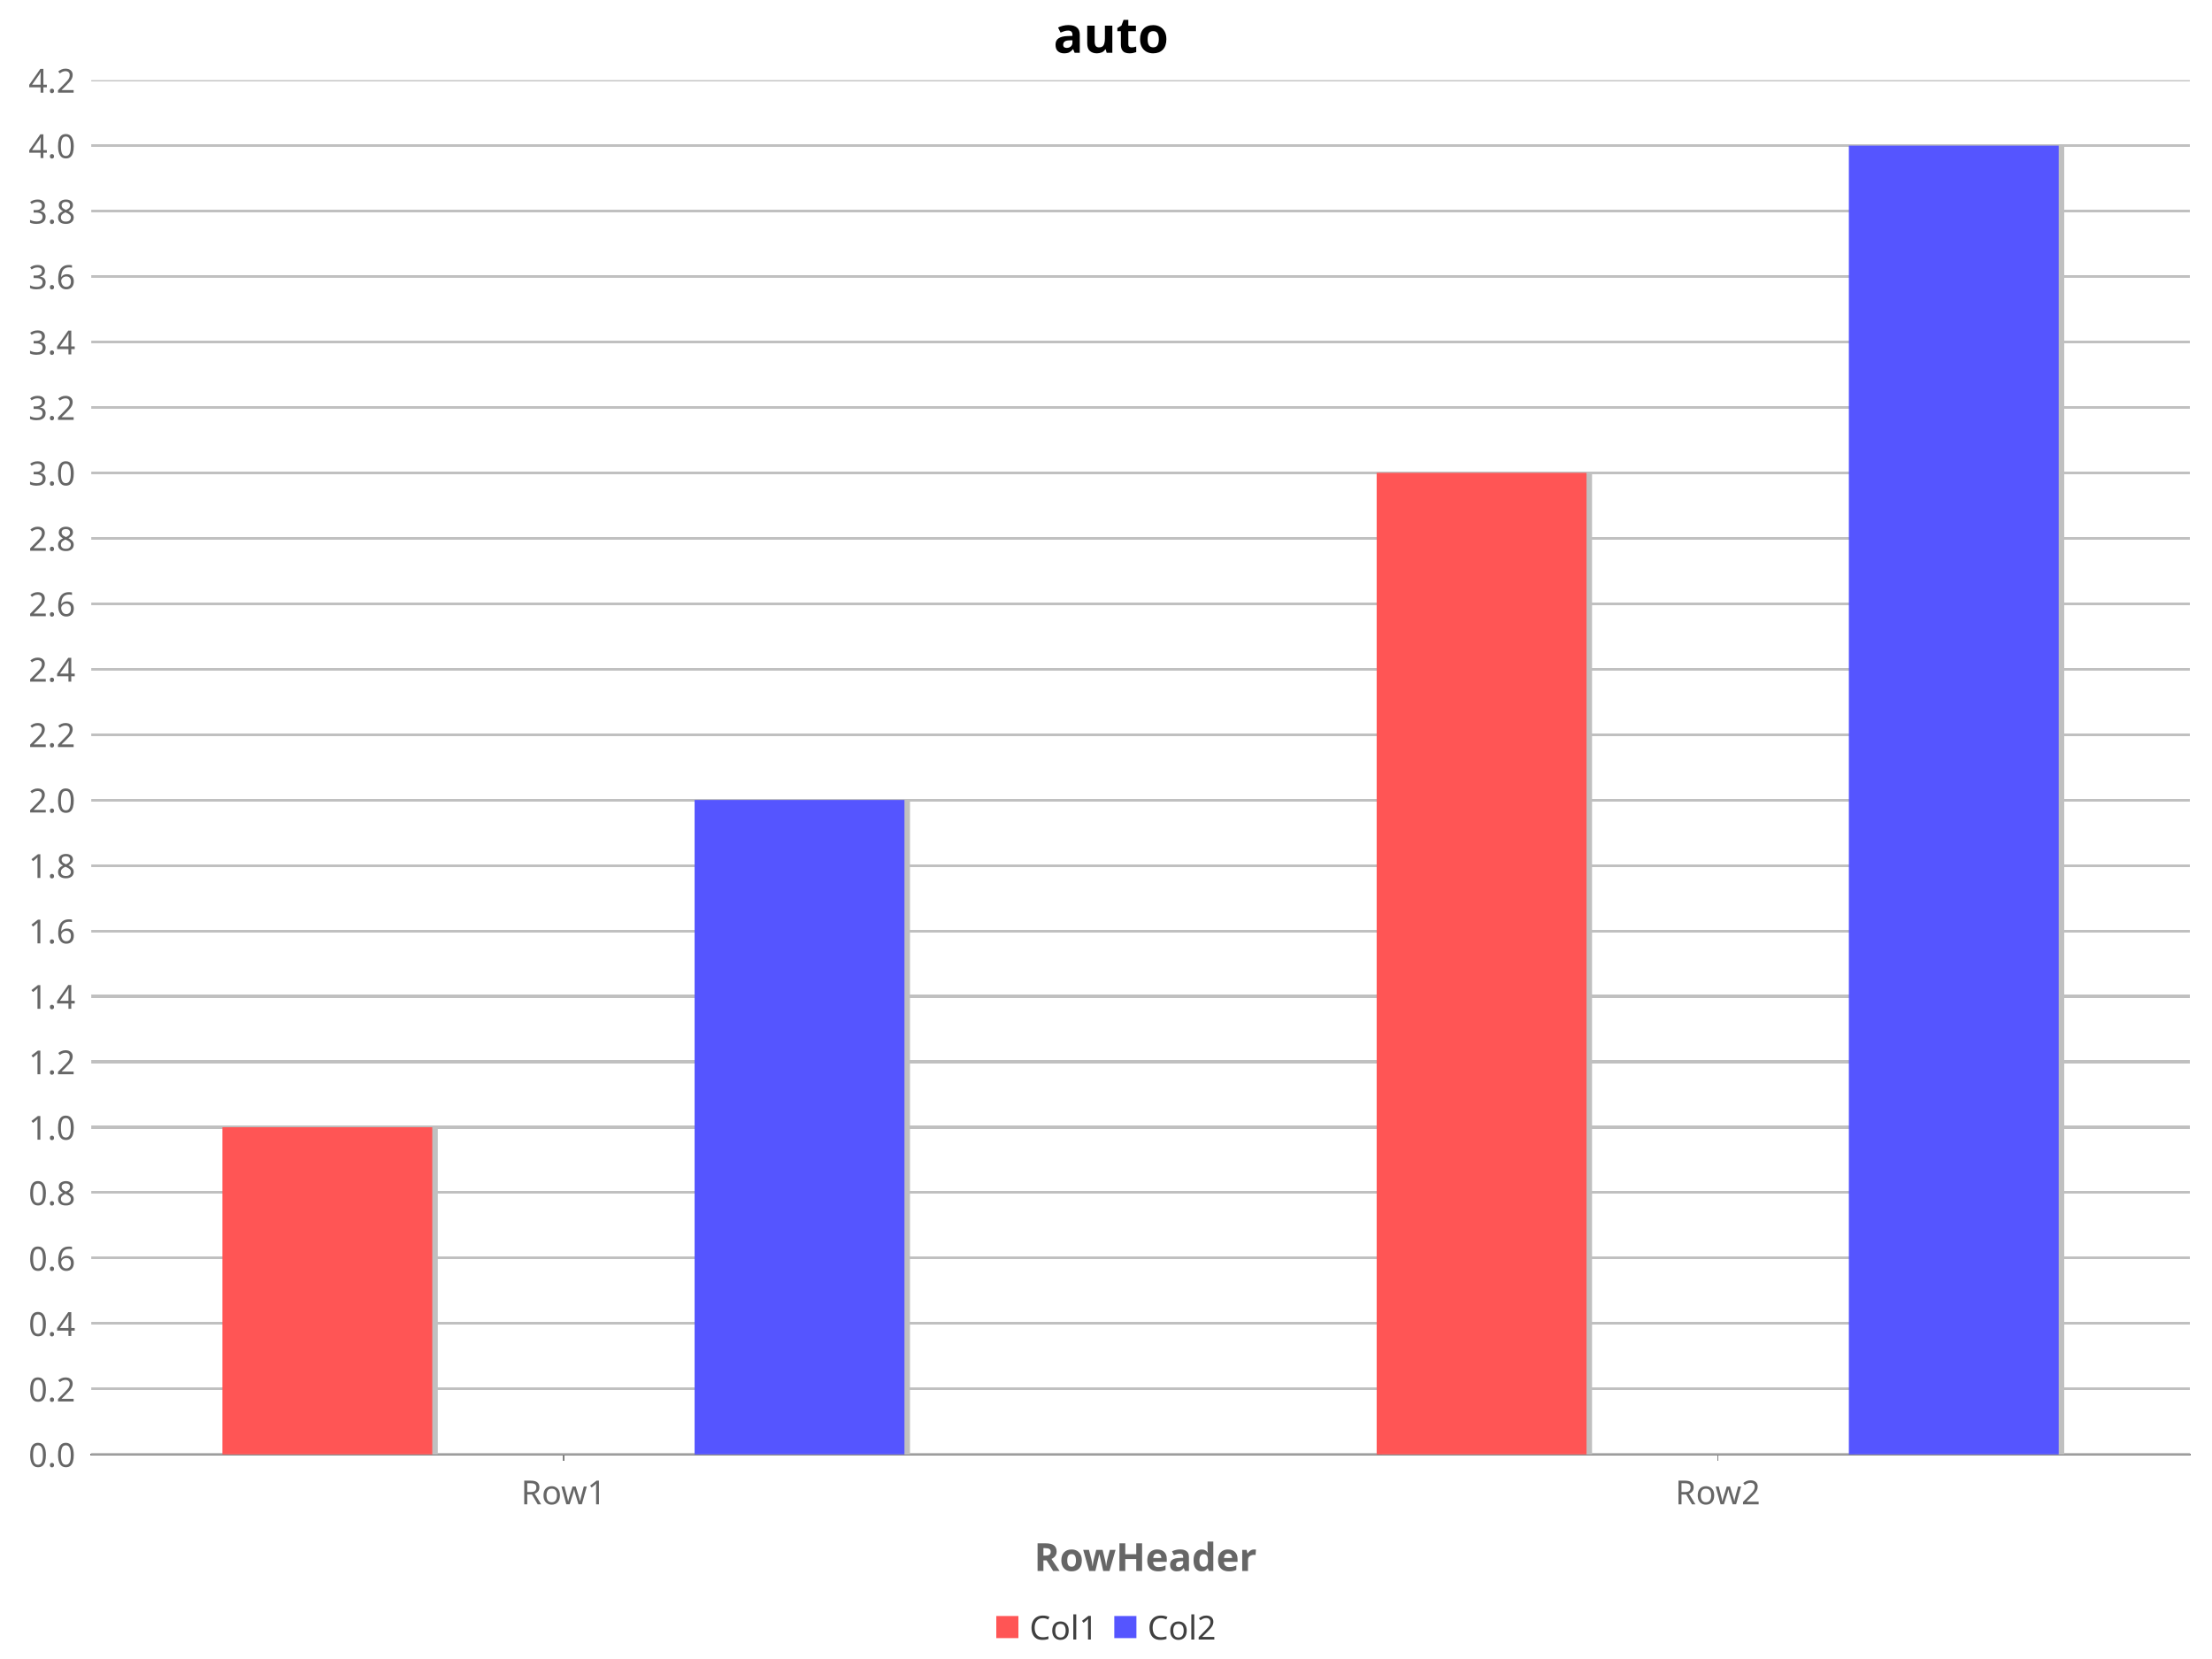
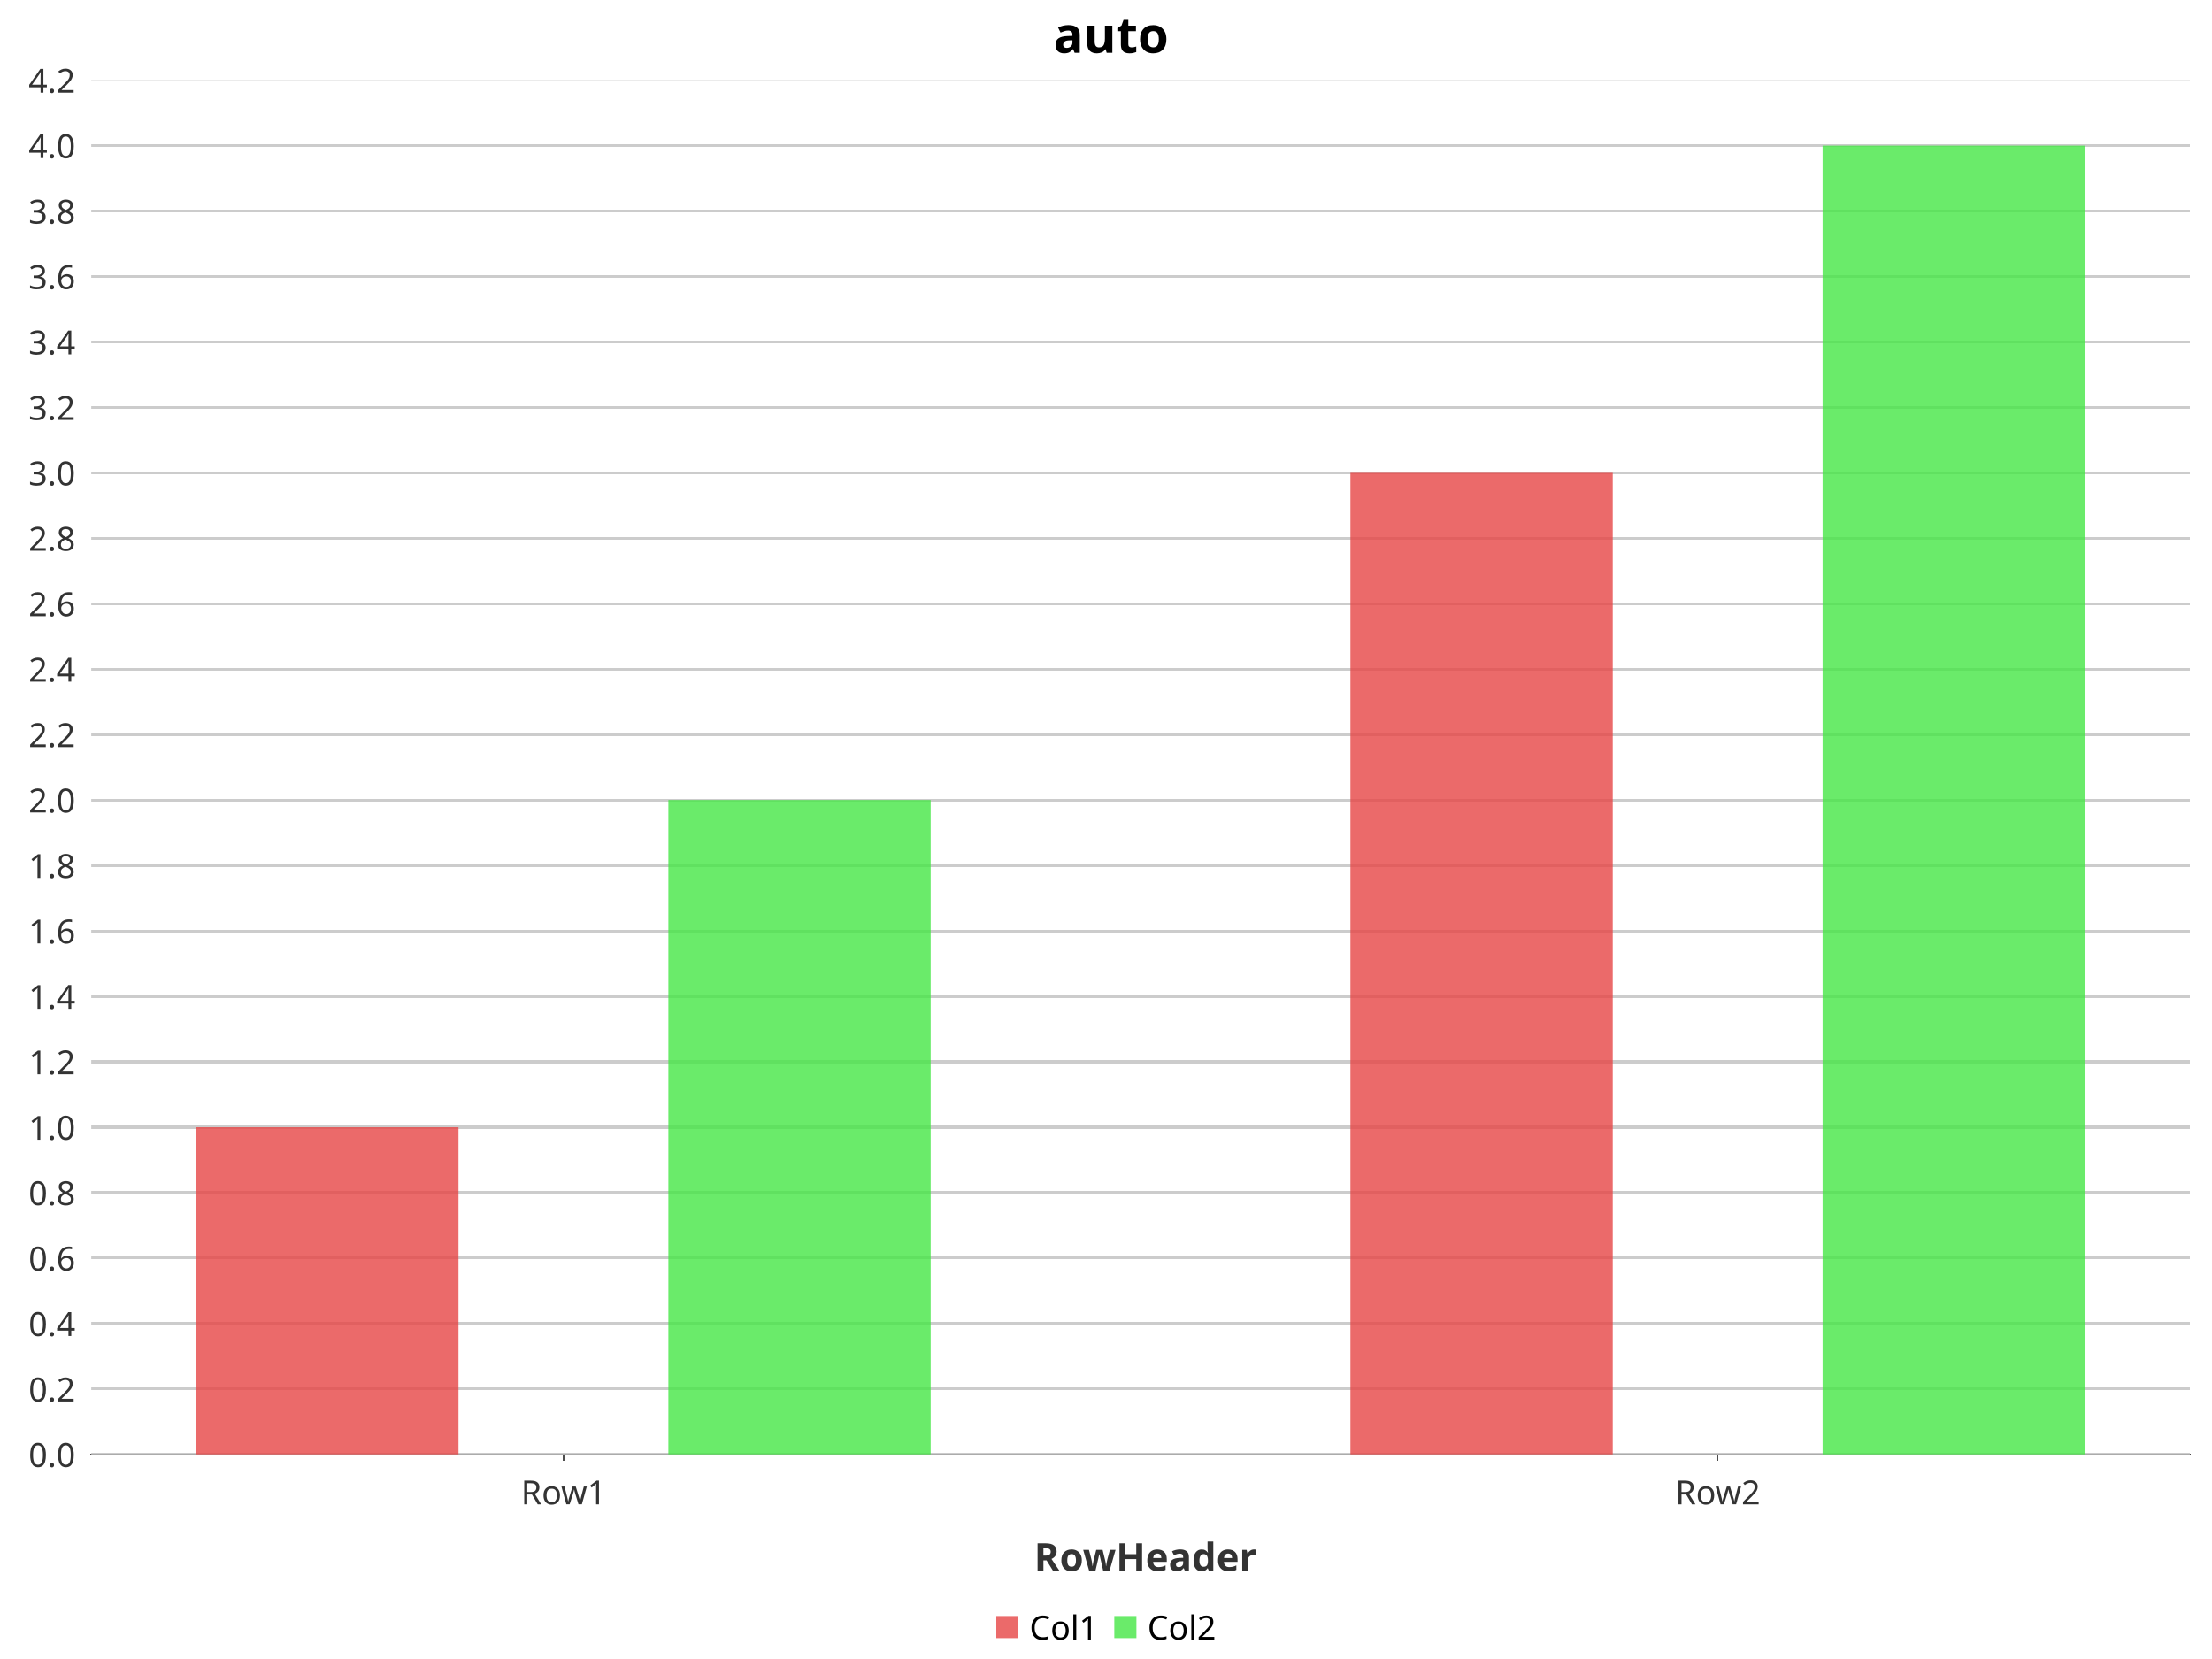
<svg xmlns="http://www.w3.org/2000/svg" width="800px" height="600px" text-rendering="auto" shape-rendering="auto">
  <defs>
-     <clipPath id="1704036023229044clip-0">
+     <clipPath id="48585114860800clip-0">
      <path d="M 0 0 L 800 0 L 800 600 L 0 600 L 0 0 Z " />
    </clipPath>
-     <clipPath id="1704036023229044clip-1">
+     <clipPath id="48585114860800clip-1">
      <path d="M 33 29 L 33 526 L 792 526 L 792 29 Z " />
    </clipPath>
  </defs>
-   <rect x="0" y="0" width="800" height="600" style="fill: rgb(255,255,255); fill-opacity: 1.0" transform="matrix(1,0,0,1,0,0)" clip-path="url(#1704036023229044clip-0)" />
+   <rect x="0" y="0" width="800" height="600" style="fill: rgb(255,255,255); fill-opacity: 1.0" transform="matrix(1,0,0,1,0,0)" clip-path="url(#48585114860800clip-0)" />
  <g transform="matrix(1,0,0,1,0,0)">
-     <text x="381" y="19.1" style="fill: rgb(0,0,0); fill-opacity: 1.0; font-family: sans-serif; font-size: 18px; font-weight: bold;" clip-path="url(#1704036023229044clip-0)">auto</text>
+     <text x="381" y="19.1" style="fill: rgb(0,0,0); fill-opacity: 1.0; font-family: sans-serif; font-size: 18px; font-weight: bold;" clip-path="url(#48585114860800clip-0)">auto</text>
  </g>
-   <rect x="357.32" y="577.91" width="85.36" height="21.09" style="fill: rgb(255,255,255); fill-opacity: 1.0" transform="matrix(1,0,0,1,0,0)" clip-path="url(#1704036023229044clip-0)" />
-   <g style="fill: rgb(255,85,85); fill-opacity: 1.0; stroke: none" transform="matrix(1,0,0,1,0,0)" clip-path="url(#1704036023229044clip-0)">
+   <rect x="357.32" y="577.91" width="85.36" height="21.09" style="fill: rgb(255,255,255); fill-opacity: 1.0" transform="matrix(1,0,0,1,0,0)" clip-path="url(#48585114860800clip-0)" />
+   <g style="fill: rgb(230,69,69); fill-opacity: 0.8; stroke: none" transform="matrix(1,0,0,1,0,0)" clip-path="url(#48585114860800clip-0)">
    <path d="M 360.32 584.45 L 368.32 584.45 L 368.32 592.45 L 360.32 592.45 L 360.32 584.45 Z " />
  </g>
  <g transform="matrix(1,0,0,1,0,0)">
-     <text x="372.32" y="592.97" style="fill: rgb(64,64,64); fill-opacity: 1.0; font-family: sans-serif; font-size: 12px;" clip-path="url(#1704036023229044clip-0)">Col1</text>
+     <text x="372.32" y="592.97" style="fill: rgb(0,0,0); fill-opacity: 1.0; font-family: sans-serif; font-size: 12px;" clip-path="url(#48585114860800clip-0)">Col1</text>
  </g>
-   <g style="fill: rgb(85,85,255); fill-opacity: 1.0; stroke: none" transform="matrix(1,0,0,1,0,0)" clip-path="url(#1704036023229044clip-0)">
+   <g style="fill: rgb(69,230,69); fill-opacity: 0.8; stroke: none" transform="matrix(1,0,0,1,0,0)" clip-path="url(#48585114860800clip-0)">
    <path d="M 403 584.45 L 411 584.45 L 411 592.45 L 403 592.45 L 403 584.45 Z " />
  </g>
  <g transform="matrix(1,0,0,1,0,0)">
-     <text x="415" y="592.97" style="fill: rgb(64,64,64); fill-opacity: 1.0; font-family: sans-serif; font-size: 12px;" clip-path="url(#1704036023229044clip-0)">Col2</text>
+     <text x="415" y="592.97" style="fill: rgb(0,0,0); fill-opacity: 1.0; font-family: sans-serif; font-size: 12px;" clip-path="url(#48585114860800clip-0)">Col2</text>
  </g>
-   <rect x="33" y="29" width="759" height="497" style="fill: rgb(255,255,255); fill-opacity: 1.0" transform="matrix(1,0,0,1,0,0)" clip-path="url(#1704036023229044clip-0)" />
-   <line x1="33" y1="526" x2="792" y2="526" style="stroke-width: 0.5;stroke: rgb(128,128,128);stroke-opacity: 1.0;stroke-linecap: square;shape-rendering:crispEdges;" transform="matrix(1,0,0,1,0,0)" clip-path="url(#1704036023229044clip-0)" />
-   <line x1="203.77" y1="526" x2="203.77" y2="526" style="stroke-width: 0.5;stroke: rgb(128,128,128);stroke-opacity: 1.0;stroke-linecap: square;shape-rendering:crispEdges;" transform="matrix(1,0,0,1,0,0)" clip-path="url(#1704036023229044clip-0)" />
-   <line x1="203.77" y1="526" x2="203.77" y2="528" style="stroke-width: 0.5;stroke: rgb(128,128,128);stroke-opacity: 1.0;stroke-linecap: square;shape-rendering:crispEdges;" transform="matrix(1,0,0,1,0,0)" clip-path="url(#1704036023229044clip-0)" />
-   <line x1="621.22" y1="526" x2="621.22" y2="526" style="stroke-width: 0.5;stroke: rgb(128,128,128);stroke-opacity: 1.0;stroke-linecap: square;shape-rendering:crispEdges;" transform="matrix(1,0,0,1,0,0)" clip-path="url(#1704036023229044clip-0)" />
-   <line x1="621.22" y1="526" x2="621.22" y2="528" style="stroke-width: 0.5;stroke: rgb(128,128,128);stroke-opacity: 1.0;stroke-linecap: square;shape-rendering:crispEdges;" transform="matrix(1,0,0,1,0,0)" clip-path="url(#1704036023229044clip-0)" />
+   <rect x="33" y="29" width="759" height="497" style="fill: rgb(255,255,255); fill-opacity: 1.0" transform="matrix(1,0,0,1,0,0)" clip-path="url(#48585114860800clip-0)" />
+   <line x1="33" y1="526" x2="792" y2="526" style="stroke-width: 0.5;stroke: rgb(77,77,77);stroke-opacity: 1.0;stroke-linecap: square;shape-rendering:crispEdges;" transform="matrix(1,0,0,1,0,0)" clip-path="url(#48585114860800clip-0)" />
+   <line x1="203.77" y1="526" x2="203.77" y2="526" style="stroke-width: 0.5;stroke: rgb(77,77,77);stroke-opacity: 1.0;stroke-linecap: square;shape-rendering:crispEdges;" transform="matrix(1,0,0,1,0,0)" clip-path="url(#48585114860800clip-0)" />
+   <line x1="203.77" y1="526" x2="203.77" y2="528" style="stroke-width: 0.5;stroke: rgb(77,77,77);stroke-opacity: 1.0;stroke-linecap: square;shape-rendering:crispEdges;" transform="matrix(1,0,0,1,0,0)" clip-path="url(#48585114860800clip-0)" />
+   <line x1="621.22" y1="526" x2="621.22" y2="526" style="stroke-width: 0.5;stroke: rgb(77,77,77);stroke-opacity: 1.0;stroke-linecap: square;shape-rendering:crispEdges;" transform="matrix(1,0,0,1,0,0)" clip-path="url(#48585114860800clip-0)" />
+   <line x1="621.22" y1="526" x2="621.22" y2="528" style="stroke-width: 0.5;stroke: rgb(77,77,77);stroke-opacity: 1.0;stroke-linecap: square;shape-rendering:crispEdges;" transform="matrix(1,0,0,1,0,0)" clip-path="url(#48585114860800clip-0)" />
  <g transform="matrix(1,0,0,1,0,0)">
-     <text x="188.44" y="544.06" style="fill: rgb(102,102,102); fill-opacity: 1.0; font-family: sans-serif; font-size: 12px;" clip-path="url(#1704036023229044clip-0)">Row1</text>
+     <text x="188.44" y="544.06" style="fill: rgb(51,51,51); fill-opacity: 1.0; font-family: sans-serif; font-size: 12px;" clip-path="url(#48585114860800clip-0)">Row1</text>
  </g>
  <g transform="matrix(1,0,0,1,0,0)">
-     <text x="605.89" y="544.06" style="fill: rgb(102,102,102); fill-opacity: 1.0; font-family: sans-serif; font-size: 12px;" clip-path="url(#1704036023229044clip-0)">Row2</text>
+     <text x="605.89" y="544.06" style="fill: rgb(51,51,51); fill-opacity: 1.0; font-family: sans-serif; font-size: 12px;" clip-path="url(#48585114860800clip-0)">Row2</text>
  </g>
  <g transform="matrix(1,0,0,1,0,0)">
-     <text x="373.99" y="568.17" style="fill: rgb(102,102,102); fill-opacity: 1.0; font-family: sans-serif; font-size: 14px; font-weight: bold;" clip-path="url(#1704036023229044clip-0)">RowHeader</text>
+     <text x="373.99" y="568.17" style="fill: rgb(51,51,51); fill-opacity: 1.0; font-family: sans-serif; font-size: 14px; font-weight: bold;" clip-path="url(#48585114860800clip-0)">RowHeader</text>
  </g>
  <g transform="matrix(1,0,0,1,0,0)">
-     <text x="10.32" y="530.52" style="fill: rgb(102,102,102); fill-opacity: 1.0; font-family: sans-serif; font-size: 12px;" clip-path="url(#1704036023229044clip-0)">0.0</text>
+     <text x="10.32" y="530.52" style="fill: rgb(51,51,51); fill-opacity: 1.0; font-family: sans-serif; font-size: 12px;" clip-path="url(#48585114860800clip-0)">0.0</text>
  </g>
  <g transform="matrix(1,0,0,1,0,0)">
-     <text x="10.32" y="506.85" style="fill: rgb(102,102,102); fill-opacity: 1.0; font-family: sans-serif; font-size: 12px;" clip-path="url(#1704036023229044clip-0)">0.2</text>
+     <text x="10.32" y="506.85" style="fill: rgb(51,51,51); fill-opacity: 1.0; font-family: sans-serif; font-size: 12px;" clip-path="url(#48585114860800clip-0)">0.2</text>
  </g>
  <g transform="matrix(1,0,0,1,0,0)">
-     <text x="10.32" y="483.18" style="fill: rgb(102,102,102); fill-opacity: 1.0; font-family: sans-serif; font-size: 12px;" clip-path="url(#1704036023229044clip-0)">0.4</text>
+     <text x="10.32" y="483.18" style="fill: rgb(51,51,51); fill-opacity: 1.0; font-family: sans-serif; font-size: 12px;" clip-path="url(#48585114860800clip-0)">0.4</text>
  </g>
  <g transform="matrix(1,0,0,1,0,0)">
-     <text x="10.32" y="459.52" style="fill: rgb(102,102,102); fill-opacity: 1.0; font-family: sans-serif; font-size: 12px;" clip-path="url(#1704036023229044clip-0)">0.6</text>
+     <text x="10.32" y="459.52" style="fill: rgb(51,51,51); fill-opacity: 1.0; font-family: sans-serif; font-size: 12px;" clip-path="url(#48585114860800clip-0)">0.6</text>
  </g>
  <g transform="matrix(1,0,0,1,0,0)">
-     <text x="10.32" y="435.85" style="fill: rgb(102,102,102); fill-opacity: 1.0; font-family: sans-serif; font-size: 12px;" clip-path="url(#1704036023229044clip-0)">0.8</text>
+     <text x="10.32" y="435.85" style="fill: rgb(51,51,51); fill-opacity: 1.0; font-family: sans-serif; font-size: 12px;" clip-path="url(#48585114860800clip-0)">0.8</text>
  </g>
  <g transform="matrix(1,0,0,1,0,0)">
-     <text x="10.32" y="412.18" style="fill: rgb(102,102,102); fill-opacity: 1.0; font-family: sans-serif; font-size: 12px;" clip-path="url(#1704036023229044clip-0)">1.0</text>
+     <text x="10.32" y="412.18" style="fill: rgb(51,51,51); fill-opacity: 1.0; font-family: sans-serif; font-size: 12px;" clip-path="url(#48585114860800clip-0)">1.0</text>
  </g>
  <g transform="matrix(1,0,0,1,0,0)">
-     <text x="10.32" y="388.52" style="fill: rgb(102,102,102); fill-opacity: 1.0; font-family: sans-serif; font-size: 12px;" clip-path="url(#1704036023229044clip-0)">1.2</text>
+     <text x="10.32" y="388.52" style="fill: rgb(51,51,51); fill-opacity: 1.0; font-family: sans-serif; font-size: 12px;" clip-path="url(#48585114860800clip-0)">1.2</text>
  </g>
  <g transform="matrix(1,0,0,1,0,0)">
-     <text x="10.32" y="364.85" style="fill: rgb(102,102,102); fill-opacity: 1.0; font-family: sans-serif; font-size: 12px;" clip-path="url(#1704036023229044clip-0)">1.4</text>
+     <text x="10.32" y="364.85" style="fill: rgb(51,51,51); fill-opacity: 1.0; font-family: sans-serif; font-size: 12px;" clip-path="url(#48585114860800clip-0)">1.4</text>
  </g>
  <g transform="matrix(1,0,0,1,0,0)">
-     <text x="10.32" y="341.18" style="fill: rgb(102,102,102); fill-opacity: 1.0; font-family: sans-serif; font-size: 12px;" clip-path="url(#1704036023229044clip-0)">1.6</text>
+     <text x="10.32" y="341.18" style="fill: rgb(51,51,51); fill-opacity: 1.0; font-family: sans-serif; font-size: 12px;" clip-path="url(#48585114860800clip-0)">1.6</text>
  </g>
  <g transform="matrix(1,0,0,1,0,0)">
-     <text x="10.32" y="317.52" style="fill: rgb(102,102,102); fill-opacity: 1.0; font-family: sans-serif; font-size: 12px;" clip-path="url(#1704036023229044clip-0)">1.8</text>
+     <text x="10.32" y="317.52" style="fill: rgb(51,51,51); fill-opacity: 1.0; font-family: sans-serif; font-size: 12px;" clip-path="url(#48585114860800clip-0)">1.8</text>
  </g>
  <g transform="matrix(1,0,0,1,0,0)">
-     <text x="10.32" y="293.85" style="fill: rgb(102,102,102); fill-opacity: 1.0; font-family: sans-serif; font-size: 12px;" clip-path="url(#1704036023229044clip-0)">2.0</text>
+     <text x="10.32" y="293.85" style="fill: rgb(51,51,51); fill-opacity: 1.0; font-family: sans-serif; font-size: 12px;" clip-path="url(#48585114860800clip-0)">2.0</text>
  </g>
  <g transform="matrix(1,0,0,1,0,0)">
-     <text x="10.32" y="270.18" style="fill: rgb(102,102,102); fill-opacity: 1.0; font-family: sans-serif; font-size: 12px;" clip-path="url(#1704036023229044clip-0)">2.2</text>
+     <text x="10.32" y="270.18" style="fill: rgb(51,51,51); fill-opacity: 1.0; font-family: sans-serif; font-size: 12px;" clip-path="url(#48585114860800clip-0)">2.2</text>
  </g>
  <g transform="matrix(1,0,0,1,0,0)">
-     <text x="10.32" y="246.52" style="fill: rgb(102,102,102); fill-opacity: 1.0; font-family: sans-serif; font-size: 12px;" clip-path="url(#1704036023229044clip-0)">2.4</text>
+     <text x="10.32" y="246.52" style="fill: rgb(51,51,51); fill-opacity: 1.0; font-family: sans-serif; font-size: 12px;" clip-path="url(#48585114860800clip-0)">2.4</text>
  </g>
  <g transform="matrix(1,0,0,1,0,0)">
-     <text x="10.32" y="222.85" style="fill: rgb(102,102,102); fill-opacity: 1.0; font-family: sans-serif; font-size: 12px;" clip-path="url(#1704036023229044clip-0)">2.6</text>
+     <text x="10.32" y="222.85" style="fill: rgb(51,51,51); fill-opacity: 1.0; font-family: sans-serif; font-size: 12px;" clip-path="url(#48585114860800clip-0)">2.6</text>
  </g>
  <g transform="matrix(1,0,0,1,0,0)">
-     <text x="10.32" y="199.18" style="fill: rgb(102,102,102); fill-opacity: 1.0; font-family: sans-serif; font-size: 12px;" clip-path="url(#1704036023229044clip-0)">2.8</text>
+     <text x="10.32" y="199.18" style="fill: rgb(51,51,51); fill-opacity: 1.0; font-family: sans-serif; font-size: 12px;" clip-path="url(#48585114860800clip-0)">2.8</text>
  </g>
  <g transform="matrix(1,0,0,1,0,0)">
-     <text x="10.32" y="175.52" style="fill: rgb(102,102,102); fill-opacity: 1.0; font-family: sans-serif; font-size: 12px;" clip-path="url(#1704036023229044clip-0)">3.0</text>
+     <text x="10.32" y="175.52" style="fill: rgb(51,51,51); fill-opacity: 1.0; font-family: sans-serif; font-size: 12px;" clip-path="url(#48585114860800clip-0)">3.0</text>
  </g>
  <g transform="matrix(1,0,0,1,0,0)">
-     <text x="10.32" y="151.85" style="fill: rgb(102,102,102); fill-opacity: 1.0; font-family: sans-serif; font-size: 12px;" clip-path="url(#1704036023229044clip-0)">3.2</text>
+     <text x="10.32" y="151.85" style="fill: rgb(51,51,51); fill-opacity: 1.0; font-family: sans-serif; font-size: 12px;" clip-path="url(#48585114860800clip-0)">3.2</text>
  </g>
  <g transform="matrix(1,0,0,1,0,0)">
-     <text x="10.32" y="128.18" style="fill: rgb(102,102,102); fill-opacity: 1.0; font-family: sans-serif; font-size: 12px;" clip-path="url(#1704036023229044clip-0)">3.4</text>
+     <text x="10.32" y="128.18" style="fill: rgb(51,51,51); fill-opacity: 1.0; font-family: sans-serif; font-size: 12px;" clip-path="url(#48585114860800clip-0)">3.4</text>
  </g>
  <g transform="matrix(1,0,0,1,0,0)">
-     <text x="10.32" y="104.52" style="fill: rgb(102,102,102); fill-opacity: 1.0; font-family: sans-serif; font-size: 12px;" clip-path="url(#1704036023229044clip-0)">3.6</text>
+     <text x="10.32" y="104.52" style="fill: rgb(51,51,51); fill-opacity: 1.0; font-family: sans-serif; font-size: 12px;" clip-path="url(#48585114860800clip-0)">3.6</text>
  </g>
  <g transform="matrix(1,0,0,1,0,0)">
-     <text x="10.32" y="80.85" style="fill: rgb(102,102,102); fill-opacity: 1.0; font-family: sans-serif; font-size: 12px;" clip-path="url(#1704036023229044clip-0)">3.8</text>
+     <text x="10.32" y="80.85" style="fill: rgb(51,51,51); fill-opacity: 1.0; font-family: sans-serif; font-size: 12px;" clip-path="url(#48585114860800clip-0)">3.8</text>
  </g>
  <g transform="matrix(1,0,0,1,0,0)">
-     <text x="10.32" y="57.18" style="fill: rgb(102,102,102); fill-opacity: 1.0; font-family: sans-serif; font-size: 12px;" clip-path="url(#1704036023229044clip-0)">4.0</text>
+     <text x="10.32" y="57.18" style="fill: rgb(51,51,51); fill-opacity: 1.0; font-family: sans-serif; font-size: 12px;" clip-path="url(#48585114860800clip-0)">4.0</text>
  </g>
  <g transform="matrix(1,0,0,1,0,0)">
-     <text x="10.32" y="33.52" style="fill: rgb(102,102,102); fill-opacity: 1.0; font-family: sans-serif; font-size: 12px;" clip-path="url(#1704036023229044clip-0)">4.2</text>
+     <text x="10.32" y="33.52" style="fill: rgb(51,51,51); fill-opacity: 1.0; font-family: sans-serif; font-size: 12px;" clip-path="url(#48585114860800clip-0)">4.2</text>
  </g>
-   <line x1="33" y1="526" x2="792" y2="526" style="stroke-width: 1.0;stroke: rgb(192,192,192);stroke-opacity: 1.0;stroke-linecap: square;shape-rendering:crispEdges;" transform="matrix(1,0,0,1,0,0)" clip-path="url(#1704036023229044clip-1)" />
-   <line x1="33" y1="502.33" x2="792" y2="502.33" style="stroke-width: 1.0;stroke: rgb(192,192,192);stroke-opacity: 1.0;stroke-linecap: square;shape-rendering:crispEdges;" transform="matrix(1,0,0,1,0,0)" clip-path="url(#1704036023229044clip-1)" />
-   <line x1="33" y1="478.67" x2="792" y2="478.67" style="stroke-width: 1.0;stroke: rgb(192,192,192);stroke-opacity: 1.0;stroke-linecap: square;shape-rendering:crispEdges;" transform="matrix(1,0,0,1,0,0)" clip-path="url(#1704036023229044clip-1)" />
-   <line x1="33" y1="455" x2="792" y2="455" style="stroke-width: 1.0;stroke: rgb(192,192,192);stroke-opacity: 1.0;stroke-linecap: square;shape-rendering:crispEdges;" transform="matrix(1,0,0,1,0,0)" clip-path="url(#1704036023229044clip-1)" />
-   <line x1="33" y1="431.33" x2="792" y2="431.33" style="stroke-width: 1.0;stroke: rgb(192,192,192);stroke-opacity: 1.0;stroke-linecap: square;shape-rendering:crispEdges;" transform="matrix(1,0,0,1,0,0)" clip-path="url(#1704036023229044clip-1)" />
-   <line x1="33" y1="407.67" x2="792" y2="407.67" style="stroke-width: 1.0;stroke: rgb(192,192,192);stroke-opacity: 1.0;stroke-linecap: square;shape-rendering:crispEdges;" transform="matrix(1,0,0,1,0,0)" clip-path="url(#1704036023229044clip-1)" />
-   <line x1="33" y1="384" x2="792" y2="384" style="stroke-width: 1.0;stroke: rgb(192,192,192);stroke-opacity: 1.0;stroke-linecap: square;shape-rendering:crispEdges;" transform="matrix(1,0,0,1,0,0)" clip-path="url(#1704036023229044clip-1)" />
-   <line x1="33" y1="360.33" x2="792" y2="360.33" style="stroke-width: 1.0;stroke: rgb(192,192,192);stroke-opacity: 1.0;stroke-linecap: square;shape-rendering:crispEdges;" transform="matrix(1,0,0,1,0,0)" clip-path="url(#1704036023229044clip-1)" />
-   <line x1="33" y1="336.67" x2="792" y2="336.67" style="stroke-width: 1.0;stroke: rgb(192,192,192);stroke-opacity: 1.0;stroke-linecap: square;shape-rendering:crispEdges;" transform="matrix(1,0,0,1,0,0)" clip-path="url(#1704036023229044clip-1)" />
-   <line x1="33" y1="313" x2="792" y2="313" style="stroke-width: 1.0;stroke: rgb(192,192,192);stroke-opacity: 1.0;stroke-linecap: square;shape-rendering:crispEdges;" transform="matrix(1,0,0,1,0,0)" clip-path="url(#1704036023229044clip-1)" />
-   <line x1="33" y1="289.33" x2="792" y2="289.33" style="stroke-width: 1.0;stroke: rgb(192,192,192);stroke-opacity: 1.0;stroke-linecap: square;shape-rendering:crispEdges;" transform="matrix(1,0,0,1,0,0)" clip-path="url(#1704036023229044clip-1)" />
-   <line x1="33" y1="265.67" x2="792" y2="265.67" style="stroke-width: 1.0;stroke: rgb(192,192,192);stroke-opacity: 1.0;stroke-linecap: square;shape-rendering:crispEdges;" transform="matrix(1,0,0,1,0,0)" clip-path="url(#1704036023229044clip-1)" />
-   <line x1="33" y1="242" x2="792" y2="242" style="stroke-width: 1.0;stroke: rgb(192,192,192);stroke-opacity: 1.0;stroke-linecap: square;shape-rendering:crispEdges;" transform="matrix(1,0,0,1,0,0)" clip-path="url(#1704036023229044clip-1)" />
-   <line x1="33" y1="218.33" x2="792" y2="218.33" style="stroke-width: 1.0;stroke: rgb(192,192,192);stroke-opacity: 1.0;stroke-linecap: square;shape-rendering:crispEdges;" transform="matrix(1,0,0,1,0,0)" clip-path="url(#1704036023229044clip-1)" />
-   <line x1="33" y1="194.67" x2="792" y2="194.67" style="stroke-width: 1.0;stroke: rgb(192,192,192);stroke-opacity: 1.0;stroke-linecap: square;shape-rendering:crispEdges;" transform="matrix(1,0,0,1,0,0)" clip-path="url(#1704036023229044clip-1)" />
-   <line x1="33" y1="171" x2="792" y2="171" style="stroke-width: 1.0;stroke: rgb(192,192,192);stroke-opacity: 1.0;stroke-linecap: square;shape-rendering:crispEdges;" transform="matrix(1,0,0,1,0,0)" clip-path="url(#1704036023229044clip-1)" />
-   <line x1="33" y1="147.33" x2="792" y2="147.33" style="stroke-width: 1.0;stroke: rgb(192,192,192);stroke-opacity: 1.0;stroke-linecap: square;shape-rendering:crispEdges;" transform="matrix(1,0,0,1,0,0)" clip-path="url(#1704036023229044clip-1)" />
-   <line x1="33" y1="123.67" x2="792" y2="123.67" style="stroke-width: 1.0;stroke: rgb(192,192,192);stroke-opacity: 1.0;stroke-linecap: square;shape-rendering:crispEdges;" transform="matrix(1,0,0,1,0,0)" clip-path="url(#1704036023229044clip-1)" />
-   <line x1="33" y1="100" x2="792" y2="100" style="stroke-width: 1.0;stroke: rgb(192,192,192);stroke-opacity: 1.0;stroke-linecap: square;shape-rendering:crispEdges;" transform="matrix(1,0,0,1,0,0)" clip-path="url(#1704036023229044clip-1)" />
-   <line x1="33" y1="76.33" x2="792" y2="76.33" style="stroke-width: 1.0;stroke: rgb(192,192,192);stroke-opacity: 1.0;stroke-linecap: square;shape-rendering:crispEdges;" transform="matrix(1,0,0,1,0,0)" clip-path="url(#1704036023229044clip-1)" />
-   <line x1="33" y1="52.67" x2="792" y2="52.67" style="stroke-width: 1.0;stroke: rgb(192,192,192);stroke-opacity: 1.0;stroke-linecap: square;shape-rendering:crispEdges;" transform="matrix(1,0,0,1,0,0)" clip-path="url(#1704036023229044clip-1)" />
-   <line x1="33" y1="29" x2="792" y2="29" style="stroke-width: 1.0;stroke: rgb(192,192,192);stroke-opacity: 1.0;stroke-linecap: square;shape-rendering:crispEdges;" transform="matrix(1,0,0,1,0,0)" clip-path="url(#1704036023229044clip-1)" />
-   <rect x="82.44" y="407.67" width="75.9" height="118.33" style="fill: rgb(192,192,192); fill-opacity: 1.0" transform="matrix(1,0,0,1,0,0)" clip-path="url(#1704036023229044clip-1)" />
-   <rect x="80.44" y="407.67" width="75.9" height="118.33" style="fill: rgb(255,85,85); fill-opacity: 1.0" transform="matrix(1,0,0,1,0,0)" clip-path="url(#1704036023229044clip-1)" />
-   <rect x="253.21" y="289.33" width="75.9" height="236.67" style="fill: rgb(192,192,192); fill-opacity: 1.0" transform="matrix(1,0,0,1,0,0)" clip-path="url(#1704036023229044clip-1)" />
-   <rect x="251.21" y="289.33" width="75.9" height="236.67" style="fill: rgb(85,85,255); fill-opacity: 1.0" transform="matrix(1,0,0,1,0,0)" clip-path="url(#1704036023229044clip-1)" />
-   <rect x="499.89" y="171" width="75.9" height="355" style="fill: rgb(192,192,192); fill-opacity: 1.0" transform="matrix(1,0,0,1,0,0)" clip-path="url(#1704036023229044clip-1)" />
-   <rect x="497.89" y="171" width="75.9" height="355" style="fill: rgb(255,85,85); fill-opacity: 1.0" transform="matrix(1,0,0,1,0,0)" clip-path="url(#1704036023229044clip-1)" />
-   <rect x="670.66" y="52.67" width="75.9" height="473.33" style="fill: rgb(192,192,192); fill-opacity: 1.0" transform="matrix(1,0,0,1,0,0)" clip-path="url(#1704036023229044clip-1)" />
-   <rect x="668.66" y="52.67" width="75.9" height="473.33" style="fill: rgb(85,85,255); fill-opacity: 1.0" transform="matrix(1,0,0,1,0,0)" clip-path="url(#1704036023229044clip-1)" />
+   <line x1="33" y1="526" x2="792" y2="526" style="stroke-width: 1.0;stroke: rgb(204,204,204);stroke-opacity: 1.0;stroke-linecap: square;shape-rendering:crispEdges;" transform="matrix(1,0,0,1,0,0)" clip-path="url(#48585114860800clip-1)" />
+   <line x1="33" y1="502.33" x2="792" y2="502.33" style="stroke-width: 1.0;stroke: rgb(204,204,204);stroke-opacity: 1.0;stroke-linecap: square;shape-rendering:crispEdges;" transform="matrix(1,0,0,1,0,0)" clip-path="url(#48585114860800clip-1)" />
+   <line x1="33" y1="478.67" x2="792" y2="478.67" style="stroke-width: 1.0;stroke: rgb(204,204,204);stroke-opacity: 1.0;stroke-linecap: square;shape-rendering:crispEdges;" transform="matrix(1,0,0,1,0,0)" clip-path="url(#48585114860800clip-1)" />
+   <line x1="33" y1="455" x2="792" y2="455" style="stroke-width: 1.0;stroke: rgb(204,204,204);stroke-opacity: 1.0;stroke-linecap: square;shape-rendering:crispEdges;" transform="matrix(1,0,0,1,0,0)" clip-path="url(#48585114860800clip-1)" />
+   <line x1="33" y1="431.33" x2="792" y2="431.33" style="stroke-width: 1.0;stroke: rgb(204,204,204);stroke-opacity: 1.0;stroke-linecap: square;shape-rendering:crispEdges;" transform="matrix(1,0,0,1,0,0)" clip-path="url(#48585114860800clip-1)" />
+   <line x1="33" y1="407.67" x2="792" y2="407.67" style="stroke-width: 1.0;stroke: rgb(204,204,204);stroke-opacity: 1.0;stroke-linecap: square;shape-rendering:crispEdges;" transform="matrix(1,0,0,1,0,0)" clip-path="url(#48585114860800clip-1)" />
+   <line x1="33" y1="384" x2="792" y2="384" style="stroke-width: 1.0;stroke: rgb(204,204,204);stroke-opacity: 1.0;stroke-linecap: square;shape-rendering:crispEdges;" transform="matrix(1,0,0,1,0,0)" clip-path="url(#48585114860800clip-1)" />
+   <line x1="33" y1="360.33" x2="792" y2="360.33" style="stroke-width: 1.0;stroke: rgb(204,204,204);stroke-opacity: 1.0;stroke-linecap: square;shape-rendering:crispEdges;" transform="matrix(1,0,0,1,0,0)" clip-path="url(#48585114860800clip-1)" />
+   <line x1="33" y1="336.67" x2="792" y2="336.67" style="stroke-width: 1.0;stroke: rgb(204,204,204);stroke-opacity: 1.0;stroke-linecap: square;shape-rendering:crispEdges;" transform="matrix(1,0,0,1,0,0)" clip-path="url(#48585114860800clip-1)" />
+   <line x1="33" y1="313" x2="792" y2="313" style="stroke-width: 1.0;stroke: rgb(204,204,204);stroke-opacity: 1.0;stroke-linecap: square;shape-rendering:crispEdges;" transform="matrix(1,0,0,1,0,0)" clip-path="url(#48585114860800clip-1)" />
+   <line x1="33" y1="289.33" x2="792" y2="289.33" style="stroke-width: 1.0;stroke: rgb(204,204,204);stroke-opacity: 1.0;stroke-linecap: square;shape-rendering:crispEdges;" transform="matrix(1,0,0,1,0,0)" clip-path="url(#48585114860800clip-1)" />
+   <line x1="33" y1="265.67" x2="792" y2="265.67" style="stroke-width: 1.0;stroke: rgb(204,204,204);stroke-opacity: 1.0;stroke-linecap: square;shape-rendering:crispEdges;" transform="matrix(1,0,0,1,0,0)" clip-path="url(#48585114860800clip-1)" />
+   <line x1="33" y1="242" x2="792" y2="242" style="stroke-width: 1.0;stroke: rgb(204,204,204);stroke-opacity: 1.0;stroke-linecap: square;shape-rendering:crispEdges;" transform="matrix(1,0,0,1,0,0)" clip-path="url(#48585114860800clip-1)" />
+   <line x1="33" y1="218.33" x2="792" y2="218.33" style="stroke-width: 1.0;stroke: rgb(204,204,204);stroke-opacity: 1.0;stroke-linecap: square;shape-rendering:crispEdges;" transform="matrix(1,0,0,1,0,0)" clip-path="url(#48585114860800clip-1)" />
+   <line x1="33" y1="194.67" x2="792" y2="194.67" style="stroke-width: 1.0;stroke: rgb(204,204,204);stroke-opacity: 1.0;stroke-linecap: square;shape-rendering:crispEdges;" transform="matrix(1,0,0,1,0,0)" clip-path="url(#48585114860800clip-1)" />
+   <line x1="33" y1="171" x2="792" y2="171" style="stroke-width: 1.0;stroke: rgb(204,204,204);stroke-opacity: 1.0;stroke-linecap: square;shape-rendering:crispEdges;" transform="matrix(1,0,0,1,0,0)" clip-path="url(#48585114860800clip-1)" />
+   <line x1="33" y1="147.33" x2="792" y2="147.33" style="stroke-width: 1.0;stroke: rgb(204,204,204);stroke-opacity: 1.0;stroke-linecap: square;shape-rendering:crispEdges;" transform="matrix(1,0,0,1,0,0)" clip-path="url(#48585114860800clip-1)" />
+   <line x1="33" y1="123.67" x2="792" y2="123.67" style="stroke-width: 1.0;stroke: rgb(204,204,204);stroke-opacity: 1.0;stroke-linecap: square;shape-rendering:crispEdges;" transform="matrix(1,0,0,1,0,0)" clip-path="url(#48585114860800clip-1)" />
+   <line x1="33" y1="100" x2="792" y2="100" style="stroke-width: 1.0;stroke: rgb(204,204,204);stroke-opacity: 1.0;stroke-linecap: square;shape-rendering:crispEdges;" transform="matrix(1,0,0,1,0,0)" clip-path="url(#48585114860800clip-1)" />
+   <line x1="33" y1="76.33" x2="792" y2="76.33" style="stroke-width: 1.0;stroke: rgb(204,204,204);stroke-opacity: 1.0;stroke-linecap: square;shape-rendering:crispEdges;" transform="matrix(1,0,0,1,0,0)" clip-path="url(#48585114860800clip-1)" />
+   <line x1="33" y1="52.67" x2="792" y2="52.67" style="stroke-width: 1.0;stroke: rgb(204,204,204);stroke-opacity: 1.0;stroke-linecap: square;shape-rendering:crispEdges;" transform="matrix(1,0,0,1,0,0)" clip-path="url(#48585114860800clip-1)" />
+   <line x1="33" y1="29" x2="792" y2="29" style="stroke-width: 1.0;stroke: rgb(204,204,204);stroke-opacity: 1.0;stroke-linecap: square;shape-rendering:crispEdges;" transform="matrix(1,0,0,1,0,0)" clip-path="url(#48585114860800clip-1)" />
+   <rect x="70.95" y="407.67" width="94.87" height="118.33" style="fill: rgb(230,69,69); fill-opacity: 0.8" transform="matrix(1,0,0,1,0,0)" clip-path="url(#48585114860800clip-1)" />
+   <rect x="241.72" y="289.33" width="94.87" height="236.67" style="fill: rgb(69,230,69); fill-opacity: 0.8" transform="matrix(1,0,0,1,0,0)" clip-path="url(#48585114860800clip-1)" />
+   <rect x="488.4" y="171" width="94.87" height="355" style="fill: rgb(230,69,69); fill-opacity: 0.8" transform="matrix(1,0,0,1,0,0)" clip-path="url(#48585114860800clip-1)" />
+   <rect x="659.17" y="52.67" width="94.87" height="473.33" style="fill: rgb(69,230,69); fill-opacity: 0.8" transform="matrix(1,0,0,1,0,0)" clip-path="url(#48585114860800clip-1)" />
</svg>
